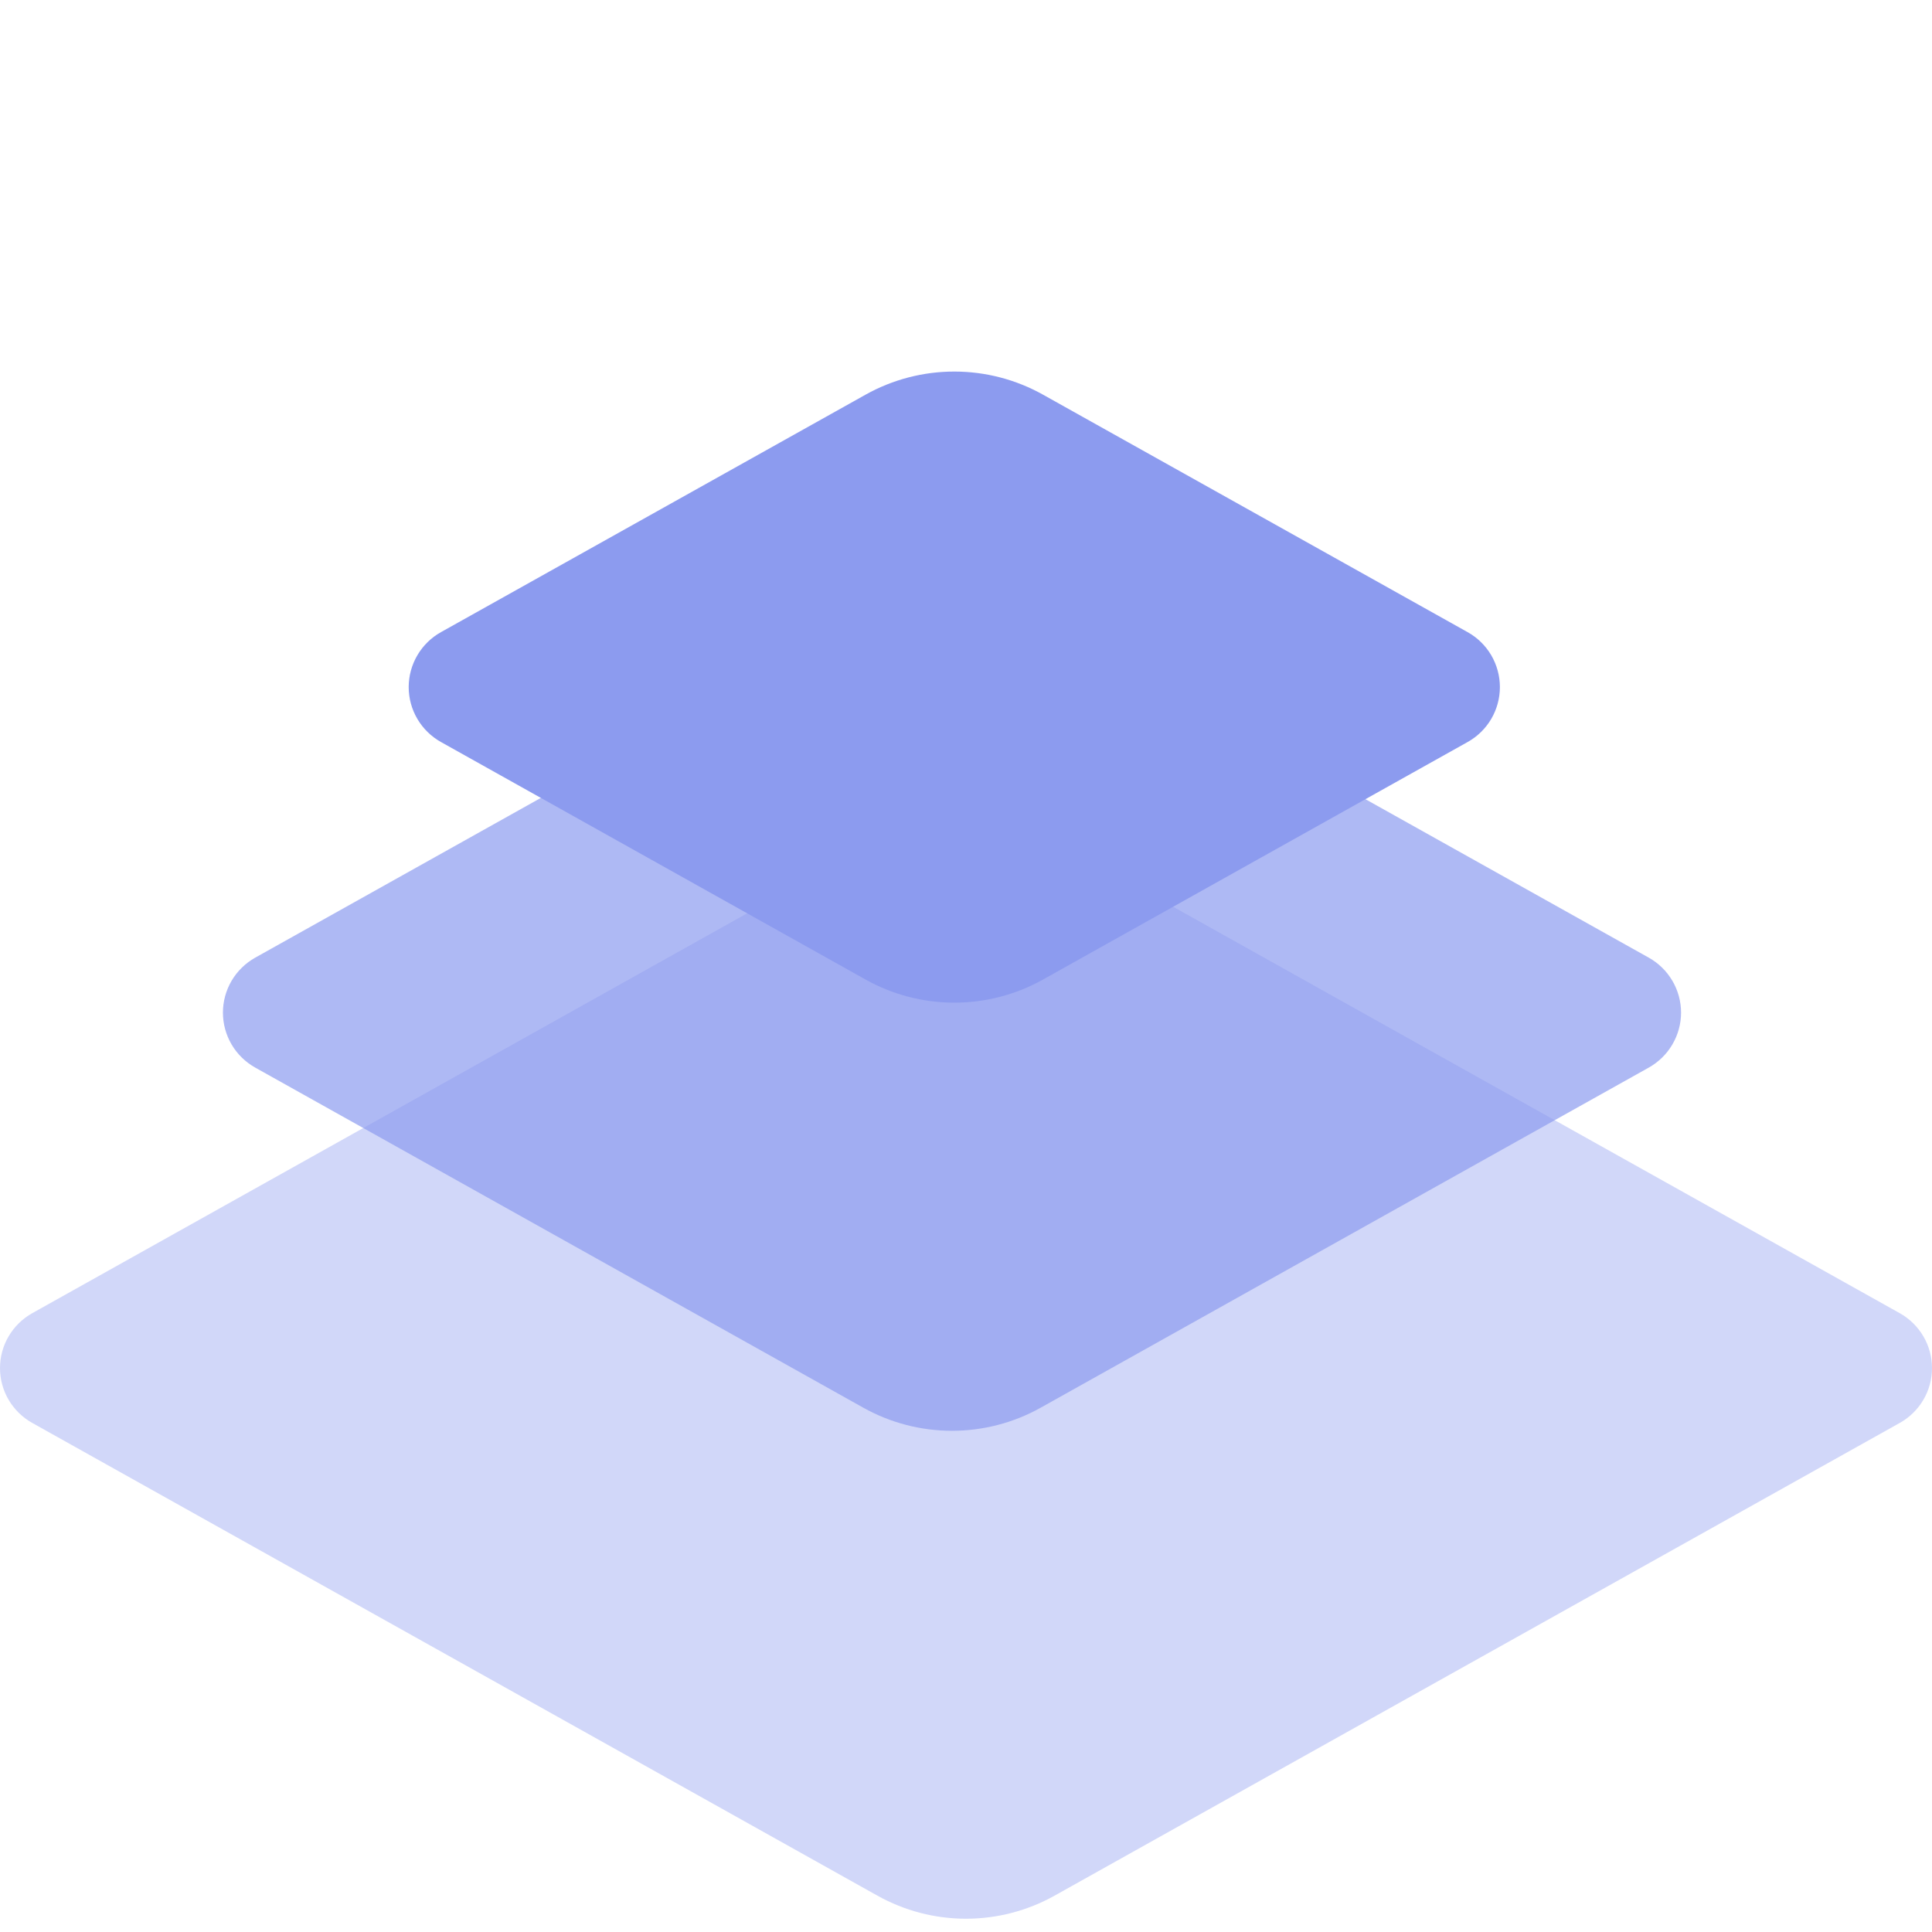
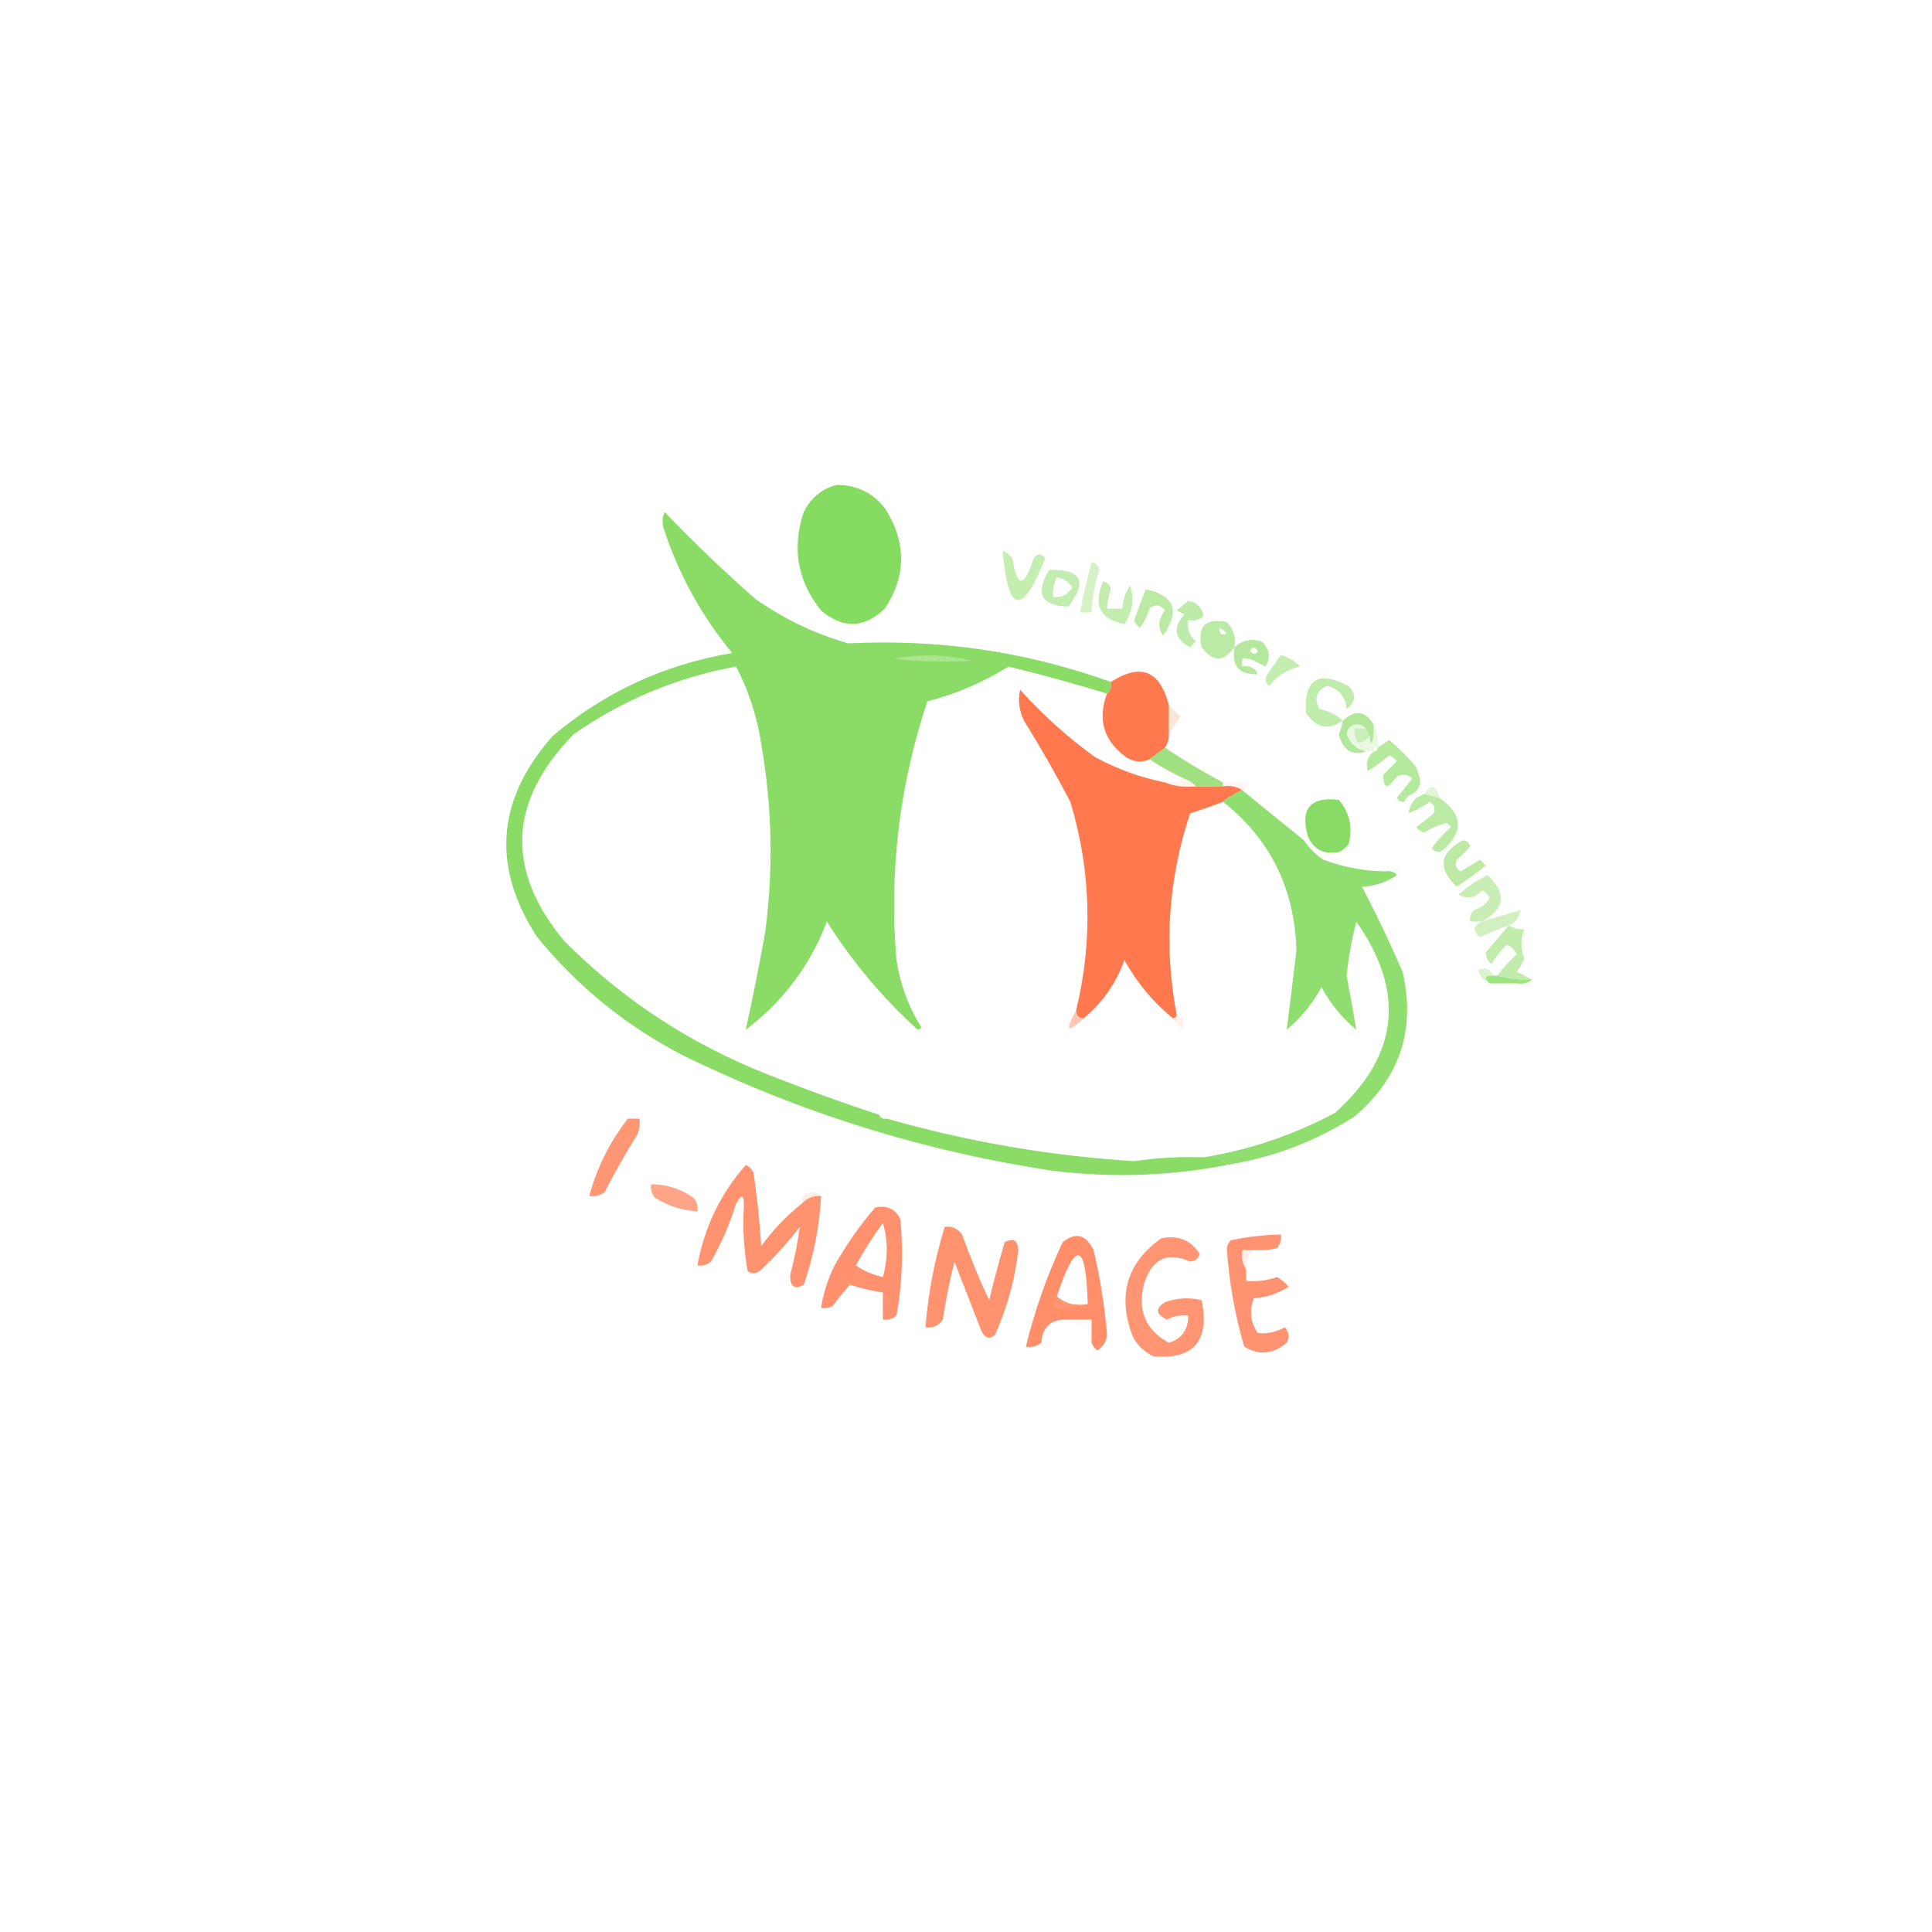
- <svg xmlns="http://www.w3.org/2000/svg" width="52px" height="52px" viewBox="0 0 52 52" version="1.1">
-   <defs>
-     <filter id="filter">
-       <feColorMatrix type="matrix" values="0 0 0 0 0.263 0 0 0 0 0.329 0 0 0 0 0.867 0 0 0 1 0" />
-     </filter>
-   </defs>
-   <g fill="none" stroke="none">
-     <g filter="url(#filter)">
-       <g>
-         <rect x="0" y="4.26325641e-14" width="52" height="52" />
-         <path d="M23.297,26.364 L11.87,19.973 C11.606,19.826 11.386,19.611 11.233,19.351 C11.081,19.09 11,18.795 11,18.493 C11,18.192 11.081,17.896 11.233,17.636 C11.386,17.376 11.606,17.161 11.87,17.014 L23.297,10.622 C24.026,10.214 24.848,10 25.685,10 C26.521,10 27.344,10.214 28.073,10.622 L39.5,17.014 C39.764,17.161 39.983,17.376 40.136,17.636 C40.289,17.896 40.37,18.192 40.37,18.493 C40.37,18.795 40.289,19.09 40.136,19.351 C39.983,19.611 39.764,19.826 39.5,19.973 L28.073,26.364 C27.344,26.772 26.521,26.986 25.685,26.986 C24.848,26.986 24.026,26.772 23.297,26.364 Z" id="Path" fill="#2196F3" fill-rule="nonzero" transform="translate(25.68495, 18.4932) rotate(180) translate(-25.68495, -18.4932)" />
-         <path d="M23.235,37.888 L6.87,28.735 C6.606,28.587 6.386,28.372 6.234,28.112 C6.081,27.852 6,27.556 6,27.255 C6,26.954 6.081,26.658 6.234,26.398 C6.386,26.138 6.606,25.923 6.87,25.775 L23.235,16.622 C23.964,16.214 24.787,16 25.623,16 C26.459,16 27.282,16.214 28.011,16.622 L44.376,25.775 C44.64,25.923 44.86,26.138 45.013,26.398 C45.165,26.658 45.246,26.954 45.246,27.255 C45.246,27.556 45.165,27.852 45.013,28.112 C44.86,28.372 44.64,28.587 44.376,28.735 L28.011,37.888 C27.282,38.296 26.459,38.51 25.623,38.51 C24.787,38.51 23.964,38.296 23.235,37.888 Z" id="Path" fill="#2196F3" fill-rule="nonzero" opacity="0.7" transform="translate(25.623, 27.25495) rotate(180) translate(-25.623, -27.25495)" />
-         <path d="M23.616,51.022 L0.869,38.299 C0.605,38.151 0.386,37.937 0.233,37.677 C0.08,37.417 0,37.122 0,36.821 C0,36.52 0.08,36.225 0.233,35.965 C0.386,35.706 0.605,35.491 0.869,35.344 L23.616,22.621 C24.344,22.214 25.165,22 26,22 C26.835,22 27.656,22.214 28.384,22.621 L51.131,35.344 C51.395,35.491 51.614,35.706 51.767,35.965 C51.92,36.225 52,36.52 52,36.821 C52,37.122 51.92,37.417 51.767,37.677 C51.614,37.937 51.395,38.151 51.131,38.299 L28.384,51.022 C27.656,51.429 26.835,51.643 26,51.643 C25.165,51.643 24.344,51.429 23.616,51.022 Z" id="Path" fill="#2196F3" fill-rule="nonzero" opacity="0.4" transform="translate(26, 36.8214) rotate(180) translate(-26, -36.8214)" />
-       </g>
-     </g>
+ <svg xmlns="http://www.w3.org/2000/svg" version="1.1" width="500px" height="500px" style="shape-rendering:geometricPrecision; text-rendering:geometricPrecision; image-rendering:optimizeQuality; fill-rule:evenodd; clip-rule:evenodd">
+   <g>
+     <path style="opacity:0.999" fill="#86db61" d="M 216.5,125.5 C 221.638,125.49 225.805,127.49 229,131.5C 234.613,140.32 234.613,148.986 229,157.5C 223.663,162.613 218.163,162.78 212.5,158C 206.395,150.408 204.895,141.908 208,132.5C 209.851,128.843 212.684,126.51 216.5,125.5 Z" />
+   </g>
+   <g>
+     <path style="opacity:0.997" fill="#8bdc67" d="M 287.5,176.5 C 287.737,177.791 287.404,178.791 286.5,179.5C 278.051,176.93 269.551,174.596 261,172.5C 254.454,176.608 247.454,179.608 240,181.5C 232.737,203.334 230.07,225.668 232,248.5C 232.985,254.791 235.152,260.625 238.5,266C 238.167,266.167 237.833,266.333 237.5,266.5C 228.38,258.216 220.546,248.883 214,238.5C 209.69,249.815 202.69,259.148 193,266.5C 194.802,258.278 196.468,249.944 198,241.5C 200.183,225.115 199.85,208.781 197,192.5C 195.923,185.436 193.756,178.769 190.5,172.5C 175.179,175.324 161.179,181.158 148.5,190C 131.575,207.281 130.741,225.115 146,243.5C 161.051,258.617 178.551,270.117 198.5,278C 208.092,281.807 217.758,285.307 227.5,288.5C 227.842,289.338 228.508,289.672 229.5,289.5C 250.424,295.485 271.758,299.151 293.5,300.5C 299.468,299.635 305.468,299.302 311.5,299.5C 314.01,299.054 316.01,299.72 317.5,301.5C 302.779,304.357 287.779,304.857 272.5,303C 238.933,297.943 206.933,287.943 176.5,273C 161.921,265.424 149.421,255.257 139,242.5C 127.165,224.281 128.498,206.947 143,190.5C 156.443,179.119 171.943,171.952 189.5,169C 181.717,159.603 175.884,149.103 172,137.5C 171.333,135.833 171.333,134.167 172,132.5C 179.53,140.365 187.364,147.865 195.5,155C 202.851,160.175 210.851,164.009 219.5,166.5C 243.1,165.327 265.766,168.66 287.5,176.5 Z" />
+   </g>
+   <g>
+     <path style="opacity:0.827" fill="#b8e9a0" d="M 259.5,142.5 C 260.458,142.953 261.292,143.619 262,144.5C 263.201,152.198 265.035,152.198 267.5,144.5C 268.5,143.167 269.5,143.167 270.5,144.5C 264.51,159.553 260.843,158.886 259.5,142.5 Z" />
+   </g>
+   <g>
+     <path style="opacity:0.851" fill="#b9eaa2" d="M 271.5,147.5 C 279.877,147.274 281.544,150.441 276.5,157C 269.473,156.767 267.807,153.601 271.5,147.5 Z M 273.5,149.5 C 275.196,149.685 276.529,150.519 277.5,152C 276.383,153.892 274.716,154.725 272.5,154.5C 272.366,152.708 272.699,151.042 273.5,149.5 Z" />
+   </g>
+   <g>
+     <path style="opacity:0.714" fill="#c4edb0" d="M 282.5,145.5 C 283.586,145.62 284.253,146.287 284.5,147.5C 283.352,151.089 282.685,154.756 282.5,158.5C 281.5,158.5 280.5,158.5 279.5,158.5C 280.349,154.106 281.349,149.772 282.5,145.5 Z" />
+   </g>
+   <g>
+     <path style="opacity:0.835" fill="#b7e99f" d="M 285.5,150.5 C 286.586,150.62 287.253,151.287 287.5,152.5C 286.954,154.135 286.62,155.801 286.5,157.5C 287.833,157.5 289.167,157.5 290.5,157.5C 290.565,155.304 291.232,153.304 292.5,151.5C 293.615,155.048 293.115,158.382 291,161.5C 284.656,160.266 282.823,156.599 285.5,150.5 Z" />
+   </g>
+   <g>
+     <path style="opacity:0.898" fill="#b7e9a0" d="M 307.5,155.5 C 309.701,155.858 311.035,157.192 311.5,159.5C 310.311,160.429 308.978,160.762 307.5,160.5C 307.178,162.722 307.845,164.556 309.5,166C 309,166.5 308.5,167 308,167.5C 303.937,165.401 303.437,162.567 306.5,159C 305.833,158.667 305.167,158.333 304.5,158C 305.571,157.148 306.571,156.315 307.5,155.5 Z" />
+   </g>
+   <g>
+     <path style="opacity:0.98" fill="#bbeaa3" d="M 296.5,152.5 C 303.998,154.104 305.498,158.104 301,164.5C 299.555,162.388 299.722,160.222 301.5,158C 300.289,156.422 298.955,156.255 297.5,157.5C 296.948,159.333 296.115,161 295,162.5C 294.308,161.975 293.808,161.308 293.5,160.5C 294.508,157.805 295.508,155.138 296.5,152.5 Z" />
+   </g>
+   <g>
+     <path style="opacity:0.878" fill="#b1e797" d="M 319.5,167.5 C 316.655,171.395 313.822,171.395 311,167.5C 309.833,162 312,159.833 317.5,161C 319.229,162.789 319.896,164.956 319.5,167.5 Z M 315.5,162.5 C 316.289,162.783 316.956,163.283 317.5,164C 316.184,164.528 315.517,164.028 315.5,162.5 Z" />
+   </g>
+   <g>
+     <path style="opacity:0.875" fill="#aae58f" d="M 327.5,172.5 C 326.167,171.833 324.833,171.167 323.5,170.5C 323.167,170.5 322.833,170.5 322.5,170.5C 321.58,169.933 321.246,170.599 321.5,172.5C 323.483,172.157 324.817,172.824 325.5,174.5C 320.677,174.673 318.677,172.339 319.5,167.5C 321.468,165.685 323.802,165.185 326.5,166C 328.608,168.016 328.942,170.183 327.5,172.5 Z M 323.5,168.5 C 324.077,167.227 324.743,167.227 325.5,168.5C 325.03,169.463 324.363,169.463 323.5,168.5 Z" />
+   </g>
+   <g>
+     <path style="opacity:0.908" fill="#ade694" d="M 231.5,170.5 C 238.046,169.208 244.713,169.374 251.5,171C 244.825,171.389 238.159,171.222 231.5,170.5 Z" />
+   </g>
+   <g>
+     <path style="opacity:0.008" fill="#f1fbec" d="M 322.5,170.5 C 322.833,171.833 323.167,171.833 323.5,170.5C 324.833,171.167 326.167,171.833 327.5,172.5C 327.167,173.5 326.5,174.167 325.5,174.5C 324.817,172.824 323.483,172.157 321.5,172.5C 321.246,170.599 321.58,169.933 322.5,170.5 Z" />
+   </g>
+   <g>
+     <path style="opacity:0.847" fill="#bbeaa4" d="M 331.5,169.5 C 333.394,170.048 335.06,171.048 336.5,172.5C 333.178,173.219 330.512,174.886 328.5,177.5C 327.417,176.635 327.251,175.635 328,174.5C 329.176,172.804 330.343,171.138 331.5,169.5 Z" />
+   </g>
+   <g>
+     <path style="opacity:1" fill="#ff794f" d="M 302.5,182.5 C 302.5,185.167 302.5,187.833 302.5,190.5C 302.443,191.609 302.11,192.609 301.5,193.5C 300.167,194.5 298.833,195.5 297.5,196.5C 295.548,197.408 293.548,197.241 291.5,196C 285.636,191.733 283.969,186.233 286.5,179.5C 287.404,178.791 287.737,177.791 287.5,176.5C 295.211,171.518 300.211,173.518 302.5,182.5 Z" />
+   </g>
+   <g>
+     <path style="opacity:0.918" fill="#bceba5" d="M 347.5,186.5 C 343.828,189.116 340.661,188.449 338,184.5C 337.43,175.752 341.097,173.418 349,177.5C 351.078,179.681 350.911,181.681 348.5,183.5C 348.213,180.329 346.546,178.329 343.5,177.5C 340.621,178.803 339.955,180.803 341.5,183.5C 343.884,184.011 345.884,185.011 347.5,186.5 Z" />
+   </g>
+   <g>
+     <path style="opacity:0.999" fill="#ff784e" d="M 301.5,202.5 C 303.948,203.473 306.615,203.806 309.5,203.5C 311.833,203.5 314.167,203.5 316.5,203.5C 318.415,203.216 320.081,203.549 321.5,204.5C 319.632,205.263 317.965,206.263 316.5,207.5C 313.698,208.576 310.865,209.576 308,210.5C 302.331,227.563 301.164,244.897 304.5,262.5C 304.5,263.167 304.167,263.5 303.5,263.5C 298.399,259.31 294.232,254.31 291,248.5C 288.804,254.51 285.304,259.51 280.5,263.5C 279.167,263.5 278.5,262.833 278.5,261.5C 282.874,243.359 282.374,225.359 277,207.5C 273.253,200.337 269.253,193.337 265,186.5C 263.75,183.923 263.416,181.257 264,178.5C 269.904,185.074 276.404,190.908 283.5,196C 289.212,199.07 295.212,201.236 301.5,202.5 Z" />
+   </g>
+   <g>
+     <path style="opacity:0.518" fill="#f1d0b2" d="M 302.5,182.5 C 303.452,183.452 304.452,184.452 305.5,185.5C 304.207,187.103 303.207,188.769 302.5,190.5C 302.5,187.833 302.5,185.167 302.5,182.5 Z" />
+   </g>
+   <g>
+     <path style="opacity:0.957" fill="#aee693" d="M 355.5,187.5 C 355.66,189.199 355.494,190.866 355,192.5C 354.536,191.906 354.369,191.239 354.5,190.5C 354.167,189.833 353.833,189.167 353.5,188.5C 352.399,187.402 351.066,187.235 349.5,188C 348.978,188.561 348.645,189.228 348.5,190C 349.43,192.435 351.097,193.935 353.5,194.5C 349.824,195.643 347.49,194.143 346.5,190C 346.989,188.862 347.322,187.695 347.5,186.5C 350.673,183.596 353.339,183.929 355.5,187.5 Z M 353.5,188.5 C 353.833,189.167 354.167,189.833 354.5,190.5C 351.867,193.246 350.534,192.579 350.5,188.5C 351.5,188.5 352.5,188.5 353.5,188.5 Z" />
+   </g>
+   <g>
+     <path style="opacity:0.596" fill="#daf4ce" d="M 353.5,188.5 C 352.5,188.5 351.5,188.5 350.5,188.5C 350.534,192.579 351.867,193.246 354.5,190.5C 354.369,191.239 354.536,191.906 355,192.5C 355.494,190.866 355.66,189.199 355.5,187.5C 356.461,189.265 356.795,191.265 356.5,193.5C 355.833,193.5 355.5,193.833 355.5,194.5C 354.833,194.5 354.167,194.5 353.5,194.5C 351.097,193.935 349.43,192.435 348.5,190C 348.645,189.228 348.978,188.561 349.5,188C 351.066,187.235 352.399,187.402 353.5,188.5 Z M 353.5,188.5 C 353.833,189.167 354.167,189.833 354.5,190.5C 351.867,193.246 350.534,192.579 350.5,188.5C 351.5,188.5 352.5,188.5 353.5,188.5 Z" />
+   </g>
+   <g>
+     <path style="opacity:0.946" fill="#9cde79" d="M 301.5,193.5 C 306.299,196.737 311.299,199.737 316.5,202.5C 316.5,202.833 316.5,203.167 316.5,203.5C 314.167,203.5 311.833,203.5 309.5,203.5C 308.71,202.599 307.71,201.932 306.5,201.5C 303.304,200.071 300.304,198.405 297.5,196.5C 298.833,195.5 300.167,194.5 301.5,193.5 Z" />
+   </g>
+   <g>
+     <path style="opacity:0.976" fill="#b3e89a" d="M 365.5,205.5 C 364.5,205.833 363.833,206.5 363.5,207.5C 362.624,207.631 361.957,207.298 361.5,206.5C 362.833,204.833 364.167,203.167 365.5,201.5C 364.277,200.386 362.944,200.219 361.5,201C 359.116,204.358 357.949,204.191 358,200.5C 359.167,199.333 360.333,198.167 361.5,197C 360.975,196.308 360.308,195.808 359.5,195.5C 357.807,197.027 355.973,198.36 354,199.5C 353.387,197.505 353.887,195.838 355.5,194.5C 356.167,194.5 356.5,194.167 356.5,193.5C 357.482,192.859 358.482,192.193 359.5,191.5C 362.061,193.64 364.395,195.973 366.5,198.5C 366.833,199.5 367.167,200.5 367.5,201.5C 367.66,203.355 366.993,204.688 365.5,205.5 Z" />
+   </g>
+   <g>
+     <path style="opacity:0.261" fill="#fed0bf" d="M 306.5,201.5 C 307.71,201.932 308.71,202.599 309.5,203.5C 306.615,203.806 303.948,203.473 301.5,202.5C 303.415,202.784 305.081,202.451 306.5,201.5 Z" />
+   </g>
+   <g>
+     <path style="opacity:0.223" fill="#fdd8ca" d="M 316.5,203.5 C 316.5,203.167 316.5,202.833 316.5,202.5C 318.857,202.337 321.19,202.503 323.5,203C 322.956,203.717 322.289,204.217 321.5,204.5C 320.081,203.549 318.415,203.216 316.5,203.5 Z" />
+   </g>
+   <g>
+     <path style="opacity:0.765" fill="#d6f3c9" d="M 372.5,206.5 C 371.167,206.167 369.833,205.833 368.5,205.5C 370.423,202.782 371.756,203.116 372.5,206.5 Z" />
+   </g>
+   <g>
+     <path style="opacity:0.994" fill="#90de6e" d="M 321.5,204.5 C 326.724,208.804 332.057,213.137 337.5,217.5C 338.833,219.5 340.5,221.167 342.5,222.5C 347.603,224.422 352.936,225.422 358.5,225.5C 359.791,225.263 360.791,225.596 361.5,226.5C 358.792,228.353 355.792,229.353 352.5,229.5C 356.24,236.648 359.74,243.982 363,251.5C 366.436,266.526 362.269,279.026 350.5,289C 340.354,295.437 329.354,299.604 317.5,301.5C 316.01,299.72 314.01,299.054 311.5,299.5C 323.357,297.603 334.691,293.769 345.5,288C 361.996,273.24 363.829,256.74 351,238.5C 349.841,243.097 349.008,247.764 348.5,252.5C 349.415,257.234 350.248,261.9 351,266.5C 347.282,263.384 344.282,259.718 342,255.5C 339.718,259.718 336.718,263.384 333,266.5C 333.867,259.732 334.7,252.899 335.5,246C 335.083,230.002 328.75,217.168 316.5,207.5C 317.965,206.263 319.632,205.263 321.5,204.5 Z" />
+   </g>
+   <g>
+     <path style="opacity:0.018" fill="#f7fcf4" d="M 365.5,205.5 C 365.5,206.167 365.833,206.5 366.5,206.5C 365.4,207.605 364.733,208.938 364.5,210.5C 363.596,209.791 363.263,208.791 363.5,207.5C 363.833,206.5 364.5,205.833 365.5,205.5 Z" />
+   </g>
+   <g>
+     <path style="opacity:0.996" fill="#88db64" d="M 346.5,220.5 C 342.693,221.226 340.026,219.893 338.5,216.5C 336.421,209.283 339.087,206.116 346.5,207C 349.318,210.338 350.151,214.171 349,218.5C 348.292,219.381 347.458,220.047 346.5,220.5 Z" />
+   </g>
+   <g>
+     <path style="opacity:0.953" fill="#b8e9a0" d="M 368.5,205.5 C 369.833,205.833 371.167,206.167 372.5,206.5C 378.566,210.639 378.899,215.139 373.5,220C 372.365,220.749 371.365,220.583 370.5,219.5C 371.982,217.517 373.649,215.684 375.5,214C 375.167,213.667 374.833,213.333 374.5,213C 372.497,213.419 370.497,214.253 368.5,215.5C 367.692,215.192 367.025,214.692 366.5,214C 368.09,212.954 369.59,211.787 371,210.5C 371.563,209.275 371.23,208.275 370,207.5C 368.259,208.758 366.426,209.758 364.5,210.5C 364.733,208.938 365.4,207.605 366.5,206.5C 367.167,206.167 367.833,205.833 368.5,205.5 Z" />
+   </g>
+   <g>
+     <path style="opacity:0.174" fill="#e0f6d6" d="M 338.5,216.5 C 340.026,219.893 342.693,221.226 346.5,220.5C 345.167,221.167 343.833,221.833 342.5,222.5C 340.5,221.167 338.833,219.5 337.5,217.5C 338.167,217.5 338.5,217.167 338.5,216.5 Z" />
+   </g>
+   <g>
+     <path style="opacity:0.906" fill="#b5e89c" d="M 378.5,217.5 C 379.497,217.47 380.164,217.97 380.5,219C 379.465,220.274 378.298,221.44 377,222.5C 376.437,223.725 376.77,224.725 378,225.5C 379.667,224.5 381.333,223.5 383,222.5C 383.5,223 384,223.5 384.5,224C 382.089,225.955 379.589,227.789 377,229.5C 372.024,224.752 372.524,220.752 378.5,217.5 Z" />
+   </g>
+   <g>
+     <path style="opacity:0.245" fill="#e6f8de" d="M 358.5,225.5 C 359.708,224.218 361.042,224.218 362.5,225.5C 362.376,226.107 362.043,226.44 361.5,226.5C 360.791,225.596 359.791,225.263 358.5,225.5 Z" />
+   </g>
+   <g>
+     <path style="opacity:0.835" fill="#bdeba6" d="M 383.5,238.5 C 382.5,238.5 381.5,238.5 380.5,238.5C 380.281,237.325 380.614,236.325 381.5,235.5C 383.23,234.974 384.564,233.974 385.5,232.5C 385.167,231.5 384.5,230.833 383.5,230.5C 381.724,232.447 379.724,232.78 377.5,231.5C 379.705,229.474 382.205,227.808 385,226.5C 389.976,231.248 389.476,235.248 383.5,238.5 Z" />
+   </g>
+   <g>
+     <path style="opacity:0.024" fill="#f6fdf3" d="M 354.5,231.5 C 355.833,232.167 355.833,232.167 354.5,231.5 Z" />
+   </g>
+   <g>
+     <path style="opacity:0.765" fill="#c1ecac" d="M 390.5,239.5 C 387.95,240.358 385.45,241.358 383,242.5C 381.07,240.923 381.237,239.59 383.5,238.5C 386.833,237.5 390.167,236.5 393.5,235.5C 392.999,237.707 391.999,239.04 390.5,239.5 Z" />
+   </g>
+   <g>
+     <path style="opacity:0.939" fill="#bdeba6" d="M 390.5,239.5 C 391.708,240.234 393.041,240.567 394.5,240.5C 393.483,243.027 393.483,245.527 394.5,248C 394.05,249.285 393.383,250.452 392.5,251.5C 393.949,252.172 395.282,252.839 396.5,253.5C 393.43,253.632 390.43,253.299 387.5,252.5C 388.96,250.537 390.627,248.704 392.5,247C 392.002,245.842 391.169,245.009 390,244.5C 388.435,245.952 387.102,247.619 386,249.5C 385.056,248.737 384.556,247.737 384.5,246.5C 386.442,244.176 388.442,241.843 390.5,239.5 Z" />
+   </g>
+   <g>
+     <path style="opacity:0.737" fill="#cdf0bc" d="M 386.5,252.5 C 384.302,252.409 383.969,253.075 385.5,254.5C 383.974,253.895 382.974,252.729 382.5,251C 384.352,250.227 385.686,250.727 386.5,252.5 Z" />
+   </g>
+   <g>
+     <path style="opacity:0.859" fill="#90de6f" d="M 386.5,252.5 C 386.833,252.5 387.167,252.5 387.5,252.5C 390.43,253.299 393.43,253.632 396.5,253.5C 395.432,254.434 394.099,254.768 392.5,254.5C 390.167,254.5 387.833,254.5 385.5,254.5C 383.969,253.075 384.302,252.409 386.5,252.5 Z" />
+   </g>
+   <g>
+     <path style="opacity:0.22" fill="#f0fbec" d="M 396.5,253.5 C 397.043,253.56 397.376,253.893 397.5,254.5C 395.701,255.788 394.035,255.788 392.5,254.5C 394.099,254.768 395.432,254.434 396.5,253.5 Z" />
+   </g>
+   <g>
+     <path style="opacity:0.816" fill="#ffb9a2" d="M 278.5,261.5 C 278.5,262.833 279.167,263.5 280.5,263.5C 276.164,267.523 275.497,266.856 278.5,261.5 Z" />
+   </g>
+   <g>
+     <path style="opacity:0.275" fill="#ffd1c2" d="M 304.5,262.5 C 306.273,263.314 306.773,264.648 306,266.5C 304.955,265.627 304.122,264.627 303.5,263.5C 304.167,263.5 304.5,263.167 304.5,262.5 Z" />
+   </g>
+   <g>
+     <path style="opacity:0.167" fill="#e1f6d7" d="M 229.5,289.5 C 228.508,289.672 227.842,289.338 227.5,288.5C 228.623,287.243 229.289,287.576 229.5,289.5 Z" />
+   </g>
+   <g>
+     <path style="opacity:0.988" fill="#ff9572" d="M 162.5,289.5 C 163.5,289.5 164.5,289.5 165.5,289.5C 165.657,290.873 165.49,292.207 165,293.5C 161.967,298.372 159.133,303.372 156.5,308.5C 155.311,309.429 153.978,309.762 152.5,309.5C 154.491,302.172 157.825,295.505 162.5,289.5 Z" />
+   </g>
+   <g>
+     <path style="opacity:0.987" fill="#ff916d" d="M 207.5,311.5 C 208.82,310.058 210.486,309.392 212.5,309.5C 212.093,317.369 210.593,325.036 208,332.5C 205.605,333.798 204.438,332.965 204.5,330C 205.598,325.793 206.431,321.626 207,317.5C 203.869,321.633 200.369,325.466 196.5,329C 195.5,329.667 194.5,329.667 193.5,329C 192.527,323.593 192.193,318.093 192.5,312.5C 192.655,309.147 191.988,308.814 190.5,311.5C 188.896,316.712 186.729,321.712 184,326.5C 182.989,327.337 181.822,327.67 180.5,327.5C 182.29,317.597 186.457,308.93 193,301.5C 193.945,301.905 194.612,302.572 195,303.5C 195.942,309.803 196.609,316.137 197,322.5C 200.002,318.332 203.502,314.665 207.5,311.5 Z" />
+   </g>
+   <g>
+     <path style="opacity:0.976" fill="#ffa283" d="M 168.5,306.5 C 172.511,306.502 176.178,307.668 179.5,310C 180.337,311.011 180.67,312.178 180.5,313.5C 176.56,313.242 172.893,312.076 169.5,310C 168.663,308.989 168.33,307.822 168.5,306.5 Z" />
+   </g>
+   <g>
+     <path style="opacity:0.353" fill="#ffcebe" d="M 212.5,309.5 C 210.486,309.392 208.82,310.058 207.5,311.5C 207.414,310.504 207.748,309.671 208.5,309C 210.066,308.235 211.399,308.402 212.5,309.5 Z" />
+   </g>
+   <g>
+     <path style="opacity:0.09" fill="#ffece6" d="M 192.5,312.5 C 191.833,312.167 191.167,311.833 190.5,311.5C 191.988,308.814 192.655,309.147 192.5,312.5 Z" />
+   </g>
+   <g>
+     <path style="opacity:0.986" fill="#ff906c" d="M 226.5,312.5 C 229.547,311.855 231.713,312.855 233,315.5C 233.831,323.888 233.497,332.221 232,340.5C 230.989,341.337 229.822,341.67 228.5,341.5C 228.5,339.167 228.5,336.833 228.5,334.5C 225.624,334.073 222.791,333.406 220,332.5C 218.389,334.21 216.889,336.043 215.5,338C 214.552,338.483 213.552,338.649 212.5,338.5C 213.074,334.675 214.241,331.009 216,327.5C 219.017,322.121 222.517,317.121 226.5,312.5 Z M 228.5,316.5 C 229.812,321.015 229.812,325.682 228.5,330.5C 225.944,329.949 223.611,328.949 221.5,327.5C 223.594,323.636 225.928,319.969 228.5,316.5 Z" />
+   </g>
+   <g>
+     <path style="opacity:0.991" fill="#ff926e" d="M 244.5,317.5 C 246.39,317.297 247.89,317.963 249,319.5C 251.057,325.281 253.39,330.947 256,336.5C 257.209,331.452 258.542,326.452 260,321.5C 262.395,320.202 263.562,321.035 263.5,324C 262.566,331.527 260.566,338.694 257.5,345.5C 256.094,346.668 254.928,346.335 254,344.5C 251.667,338.5 249.333,332.5 247,326.5C 245.744,331.448 244.744,336.448 244,341.5C 242.951,343.107 241.451,343.773 239.5,343.5C 240.214,334.644 241.881,325.977 244.5,317.5 Z" />
+   </g>
+   <g>
+     <path style="opacity:0.987" fill="#ff926f" d="M 324.5,323.5 C 323.5,323.5 322.5,323.5 321.5,323.5C 321.216,325.415 321.549,327.081 322.5,328.5C 322.5,329.5 322.5,330.5 322.5,331.5C 325.249,331.726 327.916,331.393 330.5,330.5C 331.646,331.145 332.646,331.978 333.5,333C 330.79,334.747 327.79,335.747 324.5,336C 323.252,339.118 323.586,342.118 325.5,345C 327.931,345.252 330.265,344.752 332.5,343.5C 333.614,344.723 333.781,346.056 333,347.5C 329.44,350.491 325.773,350.824 322,348.5C 319.573,340.181 318.073,331.681 317.5,323C 317.645,322.228 317.978,321.561 318.5,321C 322.79,320.077 327.123,319.577 331.5,319.5C 331.67,320.822 331.337,321.989 330.5,323C 328.527,323.495 326.527,323.662 324.5,323.5 Z" />
+   </g>
+   <g>
+     <path style="opacity:0.983" fill="#ff8c67" d="M 282.5,347.5 C 282.5,345.5 282.5,343.5 282.5,341.5C 280.167,341.5 277.833,341.5 275.5,341.5C 271.759,341.587 269.759,343.587 269.5,347.5C 268.311,348.429 266.978,348.762 265.5,348.5C 267.749,339.256 270.916,330.256 275,321.5C 278.362,318.803 281.028,319.469 283,323.5C 284.734,330.744 285.901,338.078 286.5,345.5C 286.297,347.208 285.464,348.541 284,349.5C 283.283,348.956 282.783,348.289 282.5,347.5 Z M 281.5,337.5 C 278.302,338.036 275.635,337.369 273.5,335.5C 278.427,320.7 281.094,321.366 281.5,337.5 Z" />
+   </g>
+   <g>
+     <path style="opacity:0.988" fill="#ff9471" d="M 300.5,320.5 C 304.849,319.577 308.183,320.91 310.5,324.5C 310.113,325.72 309.28,326.387 308,326.5C 302.003,323.83 298.003,325.83 296,332.5C 294.392,339.274 296.559,344.274 302.5,347.5C 305.865,346.453 307.532,344.119 307.5,340.5C 305.533,340.261 303.699,340.594 302,341.5C 299.101,340.126 298.934,338.626 301.5,337C 304.723,335.874 307.889,335.707 311,336.5C 313.083,347.07 308.916,351.904 298.5,351C 296,349.833 294.167,348 293,345.5C 289.191,335.104 291.691,326.77 300.5,320.5 Z" />
+   </g>
+   <g>
+     <path style="opacity:0.306" fill="#ffccbd" d="M 324.5,323.5 C 323.032,324.779 322.365,326.446 322.5,328.5C 321.549,327.081 321.216,325.415 321.5,323.5C 322.5,323.5 323.5,323.5 324.5,323.5 Z" />
+   </g>
+   <g>
+     <path style="opacity:0.067" fill="#ffe1d8" d="M 273.5,335.5 C 275.635,337.369 278.302,338.036 281.5,337.5C 278.713,338.477 275.713,338.81 272.5,338.5C 272.263,337.209 272.596,336.209 273.5,335.5 Z" />
+   </g>
+   <g>
+     <path style="opacity:0.212" fill="#ffe6de" d="M 275.5,341.5 C 277.833,341.5 280.167,341.5 282.5,341.5C 282.5,343.5 282.5,345.5 282.5,347.5C 281.549,346.081 281.216,344.415 281.5,342.5C 279.265,342.795 277.265,342.461 275.5,341.5 Z" />
  </g>
</svg>
